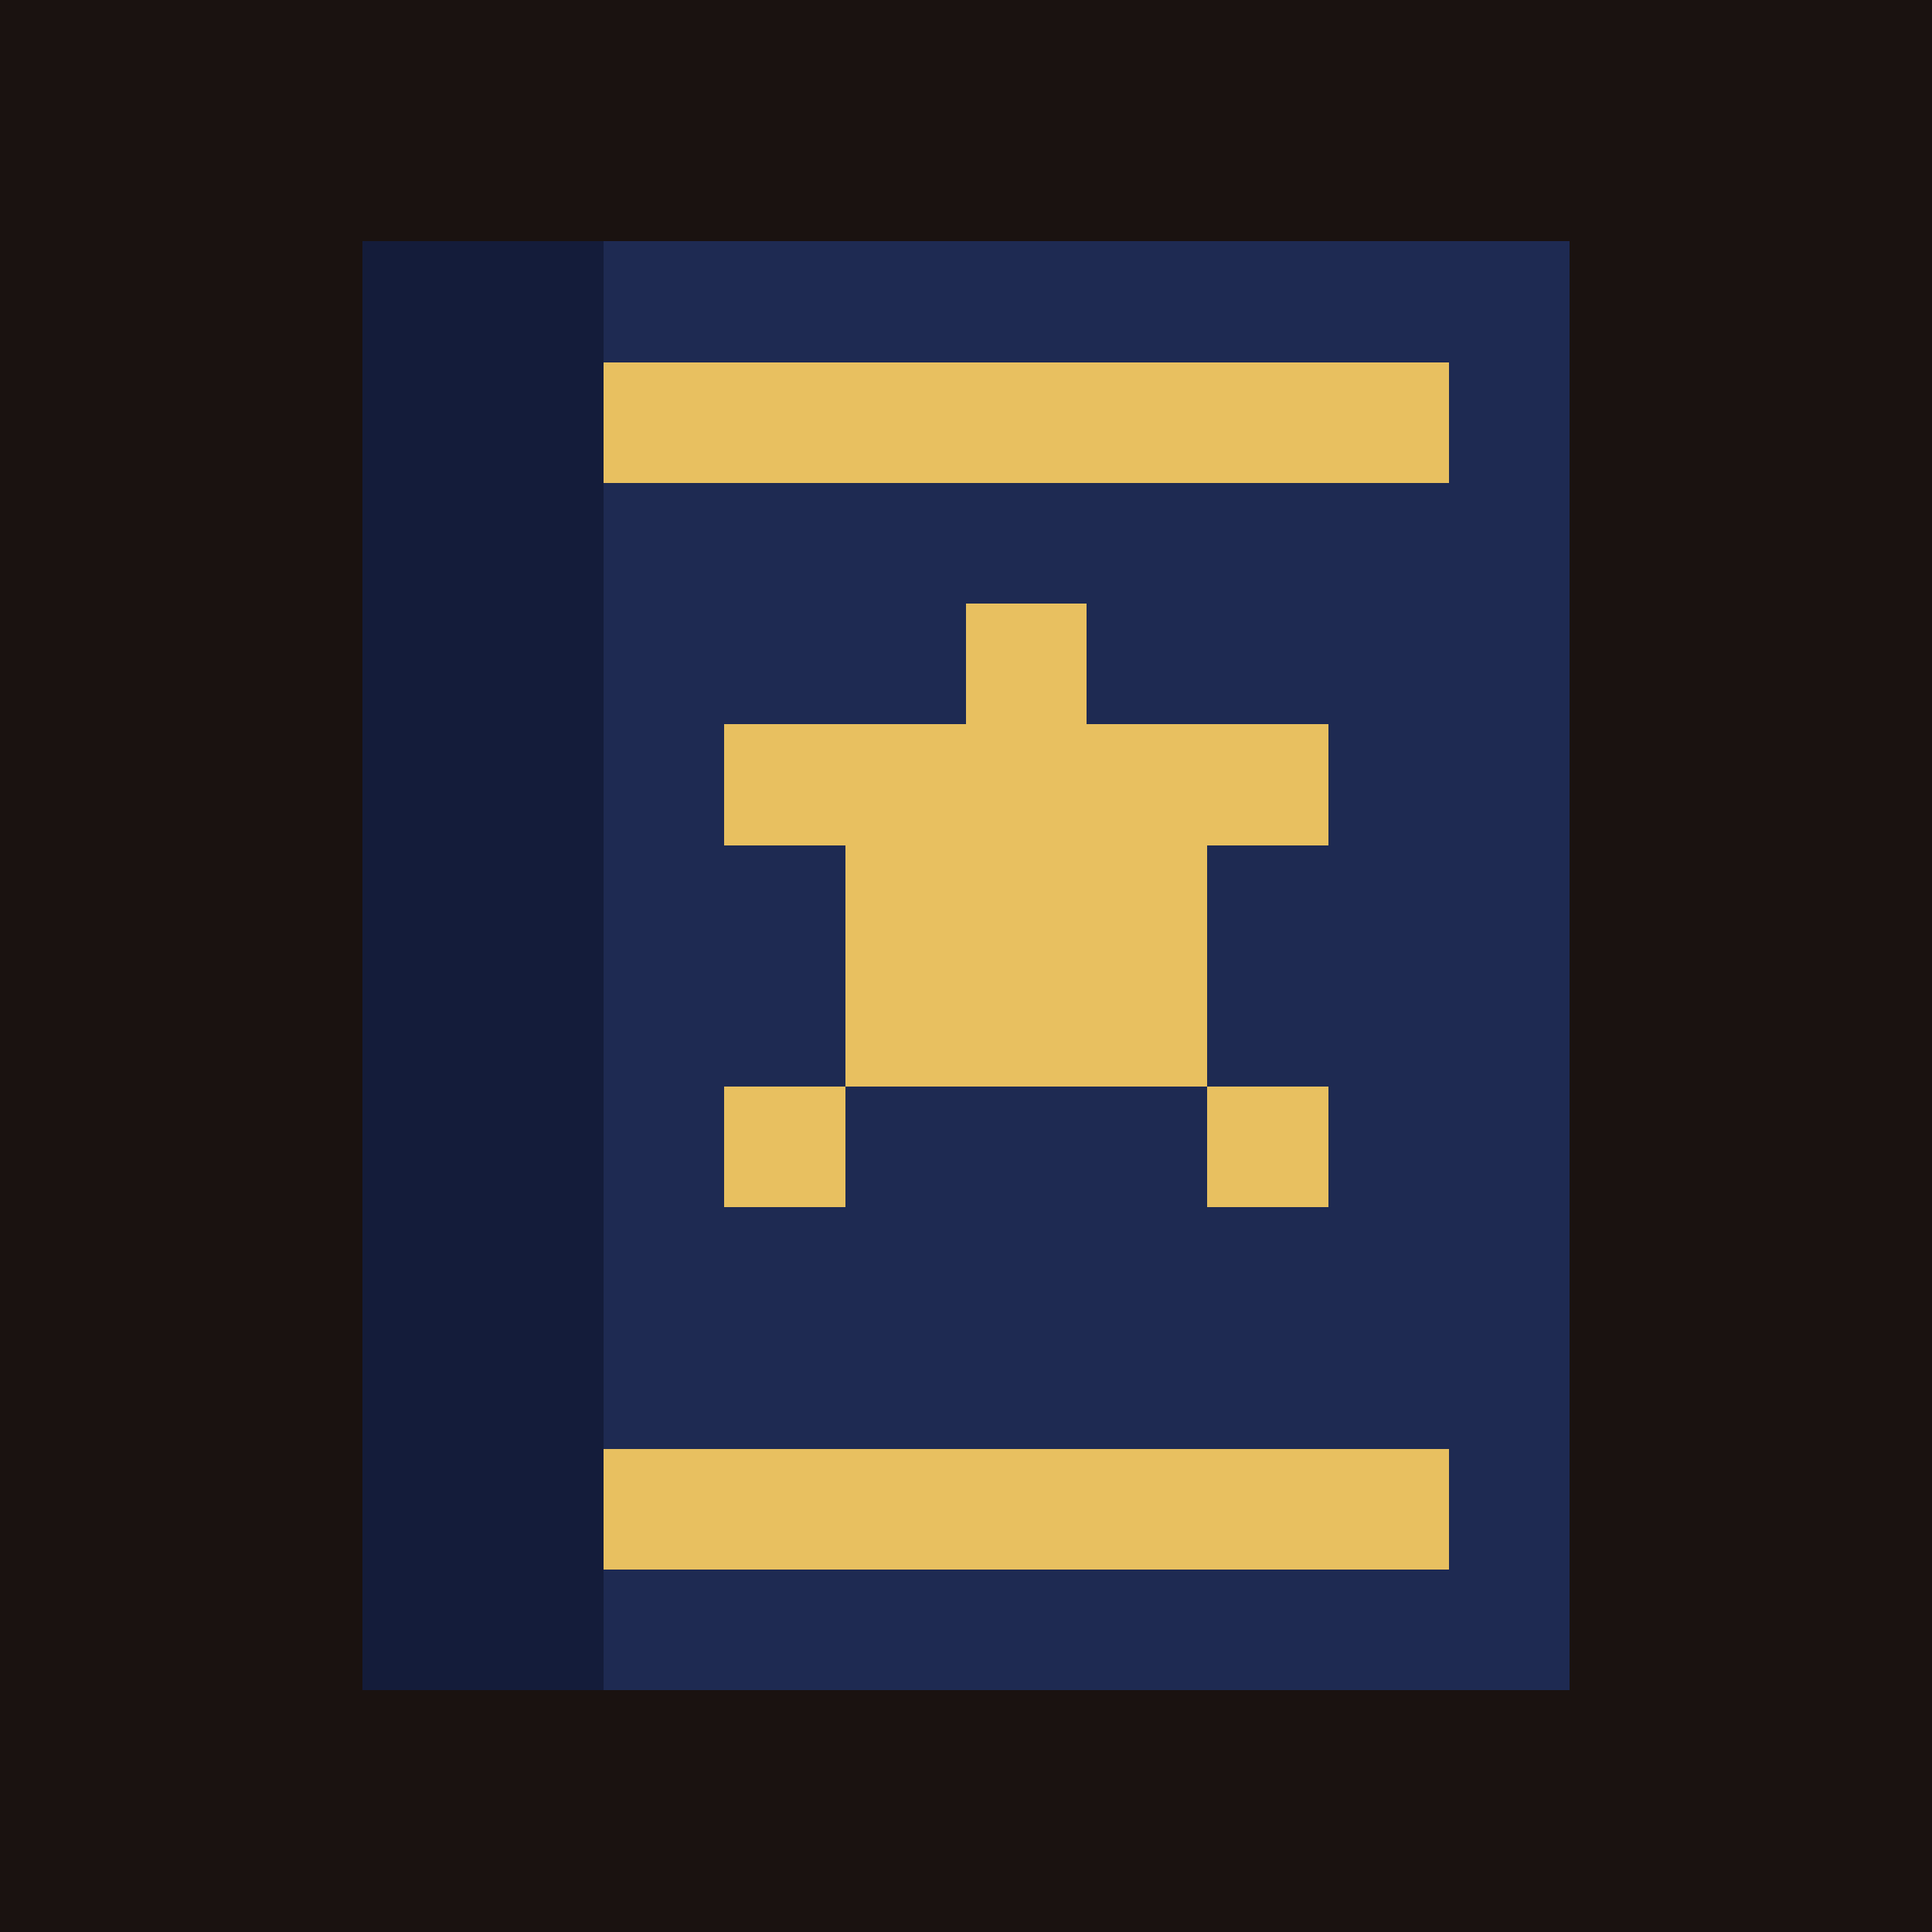
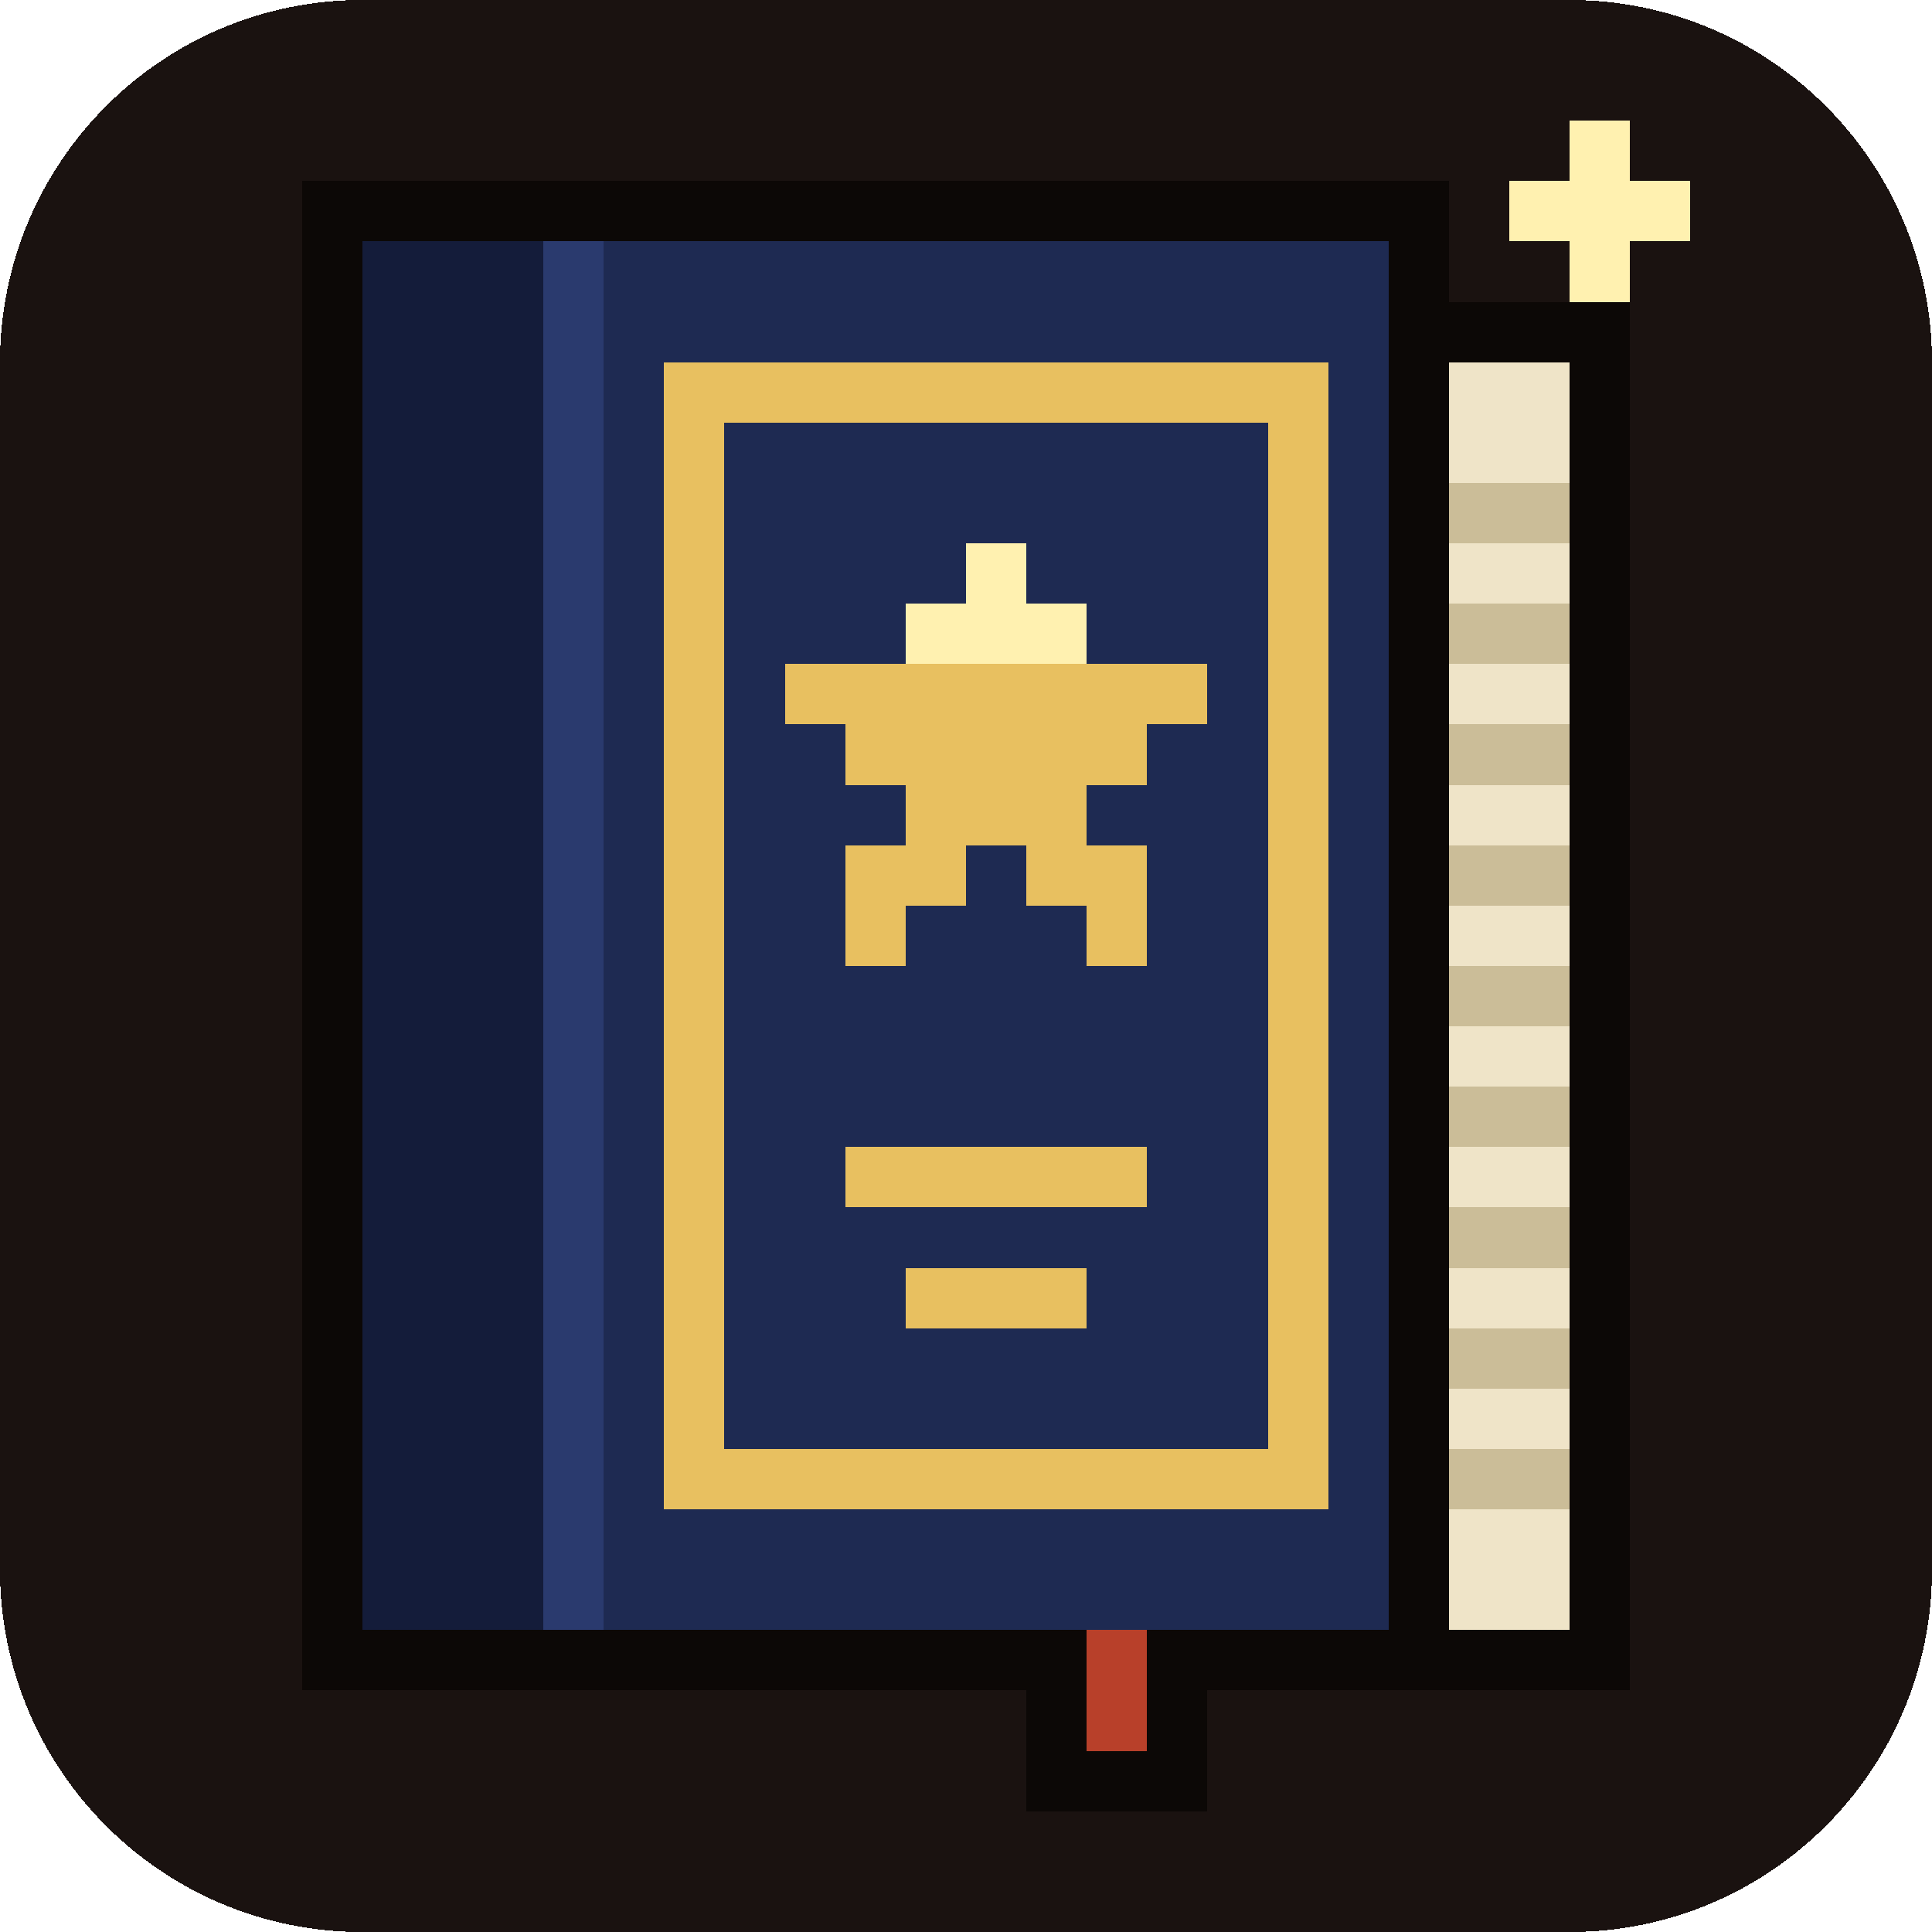
- <svg xmlns="http://www.w3.org/2000/svg" viewBox="0 0 16 16" shape-rendering="crispEdges">
-   <rect width="16" height="16" fill="#1a1210" />
-   <rect x="3" y="2" width="10" height="12" fill="#1e2a52" />
-   <rect x="3" y="2" width="2" height="12" fill="#141c3a" />
-   <rect x="5" y="3" width="7" height="1" fill="#e8c060" />
-   <rect x="5" y="12" width="7" height="1" fill="#e8c060" />
-   <rect x="8" y="5" width="1" height="1" fill="#e8c060" />
-   <rect x="6" y="6" width="5" height="1" fill="#e8c060" />
-   <rect x="7" y="7" width="3" height="2" fill="#e8c060" />
-   <rect x="6" y="9" width="1" height="1" fill="#e8c060" />
-   <rect x="10" y="9" width="1" height="1" fill="#e8c060" />
+ <svg xmlns="http://www.w3.org/2000/svg" width="32" height="32" viewBox="0 0 32 32" shape-rendering="crispEdges">
+   <rect width="32" height="32" rx="6" fill="#1a1210" />
+   <rect x="9" y="5" width="18" height="23" fill="#0c0806" />
+   <rect x="10" y="6" width="16" height="21" fill="#efe4c8" />
+   <rect x="24" y="8" width="2" height="1" fill="#cbbd98" />
+   <rect x="24" y="10" width="2" height="1" fill="#cbbd98" />
+   <rect x="24" y="12" width="2" height="1" fill="#cbbd98" />
+   <rect x="24" y="14" width="2" height="1" fill="#cbbd98" />
+   <rect x="24" y="16" width="2" height="1" fill="#cbbd98" />
+   <rect x="24" y="18" width="2" height="1" fill="#cbbd98" />
+   <rect x="24" y="20" width="2" height="1" fill="#cbbd98" />
+   <rect x="24" y="22" width="2" height="1" fill="#cbbd98" />
+   <rect x="24" y="24" width="2" height="1" fill="#cbbd98" />
+   <rect x="5" y="3" width="19" height="25" fill="#0c0806" />
+   <rect x="6" y="4" width="17" height="23" fill="#1e2a52" />
+   <rect x="6" y="4" width="3" height="23" fill="#141c3a" />
+   <rect x="9" y="4" width="1" height="23" fill="#2a3a6e" />
+   <rect x="11" y="6" width="11" height="1" fill="#e8c060" />
+   <rect x="11" y="24" width="11" height="1" fill="#e8c060" />
+   <rect x="11" y="6" width="1" height="19" fill="#e8c060" />
+   <rect x="21" y="6" width="1" height="19" fill="#e8c060" />
+   <rect x="16" y="9" width="1" height="1" fill="#fff1b0" />
+   <rect x="15" y="10" width="1" height="1" fill="#fff1b0" />
+   <rect x="16" y="10" width="1" height="1" fill="#fff1b0" />
+   <rect x="17" y="10" width="1" height="1" fill="#fff1b0" />
+   <rect x="13" y="11" width="1" height="1" fill="#e8c060" />
+   <rect x="14" y="11" width="1" height="1" fill="#e8c060" />
+   <rect x="15" y="11" width="1" height="1" fill="#e8c060" />
+   <rect x="16" y="11" width="1" height="1" fill="#e8c060" />
+   <rect x="17" y="11" width="1" height="1" fill="#e8c060" />
+   <rect x="18" y="11" width="1" height="1" fill="#e8c060" />
+   <rect x="19" y="11" width="1" height="1" fill="#e8c060" />
+   <rect x="14" y="12" width="1" height="1" fill="#e8c060" />
+   <rect x="15" y="12" width="1" height="1" fill="#e8c060" />
+   <rect x="16" y="12" width="1" height="1" fill="#e8c060" />
+   <rect x="17" y="12" width="1" height="1" fill="#e8c060" />
+   <rect x="18" y="12" width="1" height="1" fill="#e8c060" />
+   <rect x="15" y="13" width="1" height="1" fill="#e8c060" />
+   <rect x="16" y="13" width="1" height="1" fill="#e8c060" />
+   <rect x="17" y="13" width="1" height="1" fill="#e8c060" />
+   <rect x="14" y="14" width="1" height="1" fill="#e8c060" />
+   <rect x="15" y="14" width="1" height="1" fill="#e8c060" />
+   <rect x="17" y="14" width="1" height="1" fill="#e8c060" />
+   <rect x="18" y="14" width="1" height="1" fill="#e8c060" />
+   <rect x="14" y="15" width="1" height="1" fill="#e8c060" />
+   <rect x="18" y="15" width="1" height="1" fill="#e8c060" />
+   <rect x="14" y="19" width="5" height="1" fill="#e8c060" />
+   <rect x="15" y="21" width="3" height="1" fill="#e8c060" />
+   <rect x="17" y="27" width="3" height="3" fill="#0c0806" />
+   <rect x="18" y="27" width="1" height="2" fill="#b8402a" />
+   <rect x="26" y="2" width="1" height="3" fill="#fff1b0" />
+   <rect x="25" y="3" width="3" height="1" fill="#fff1b0" />
</svg>
